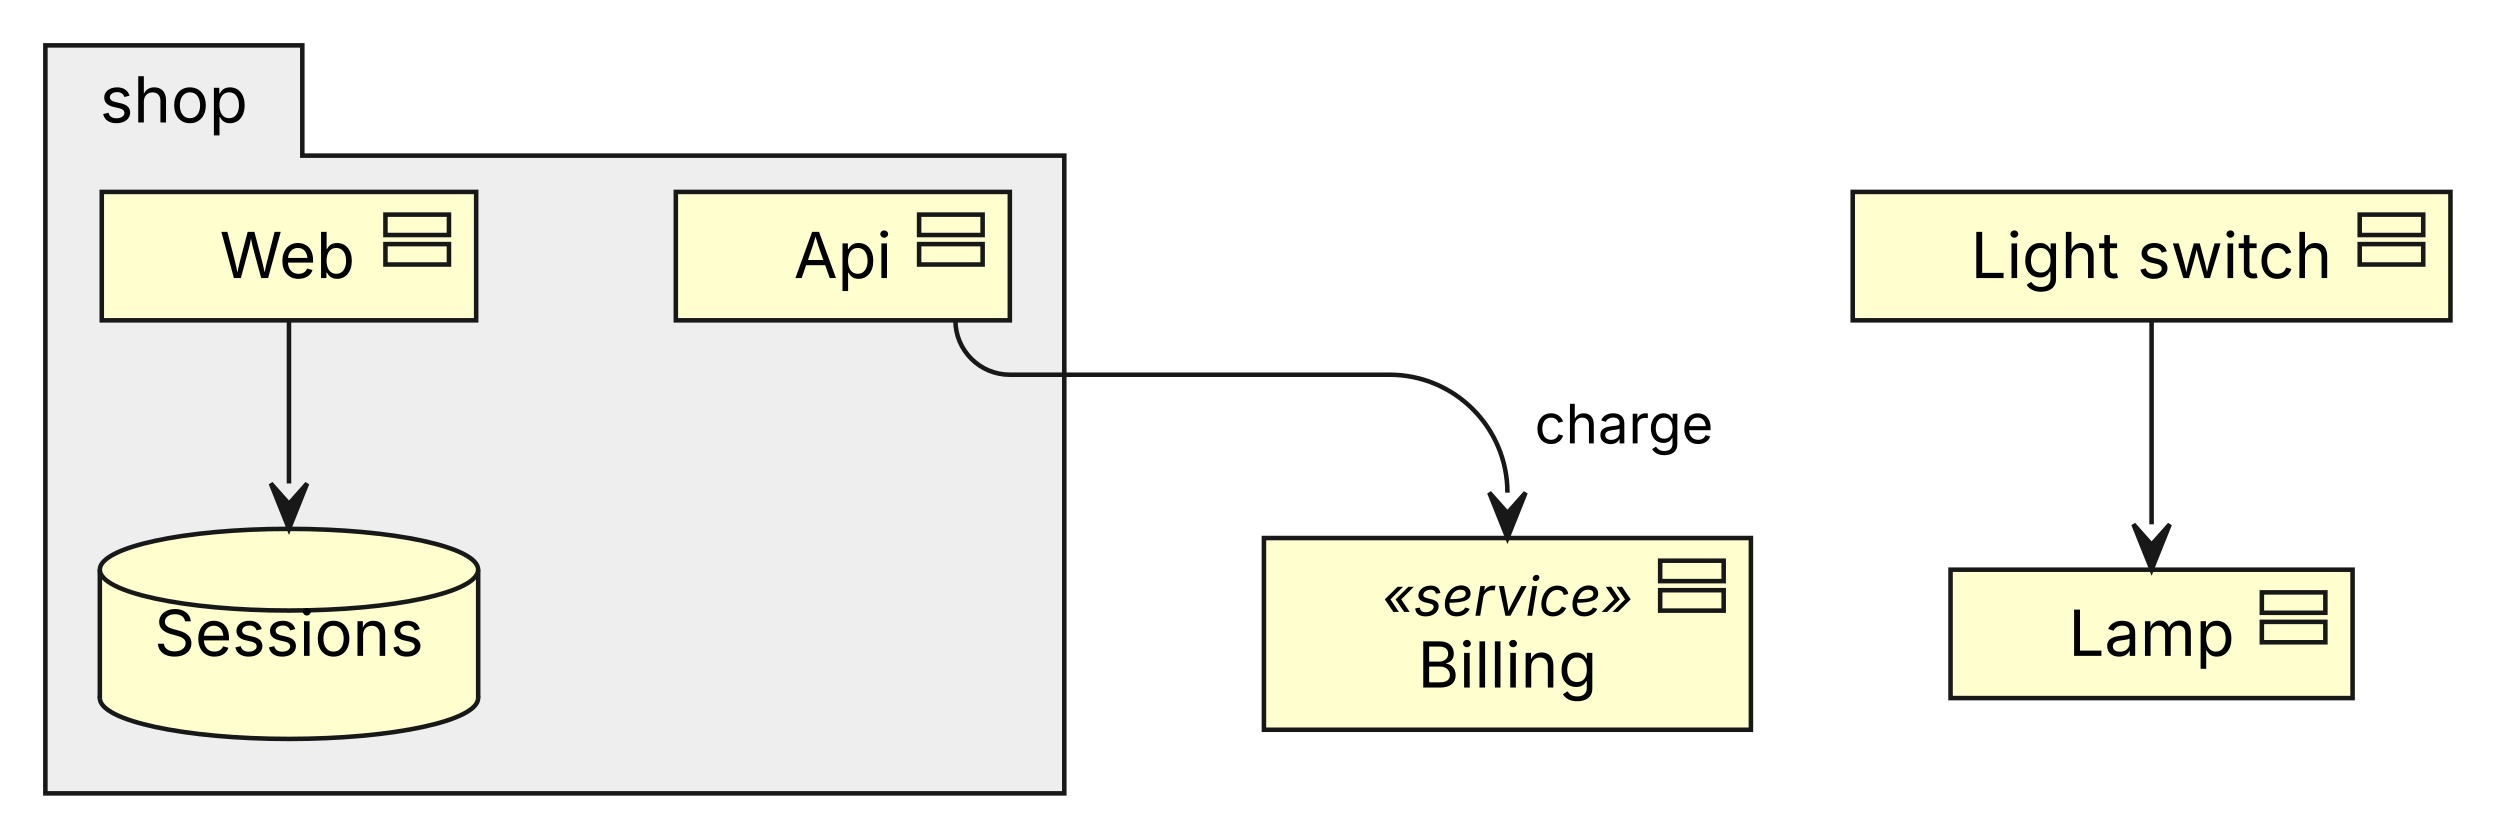
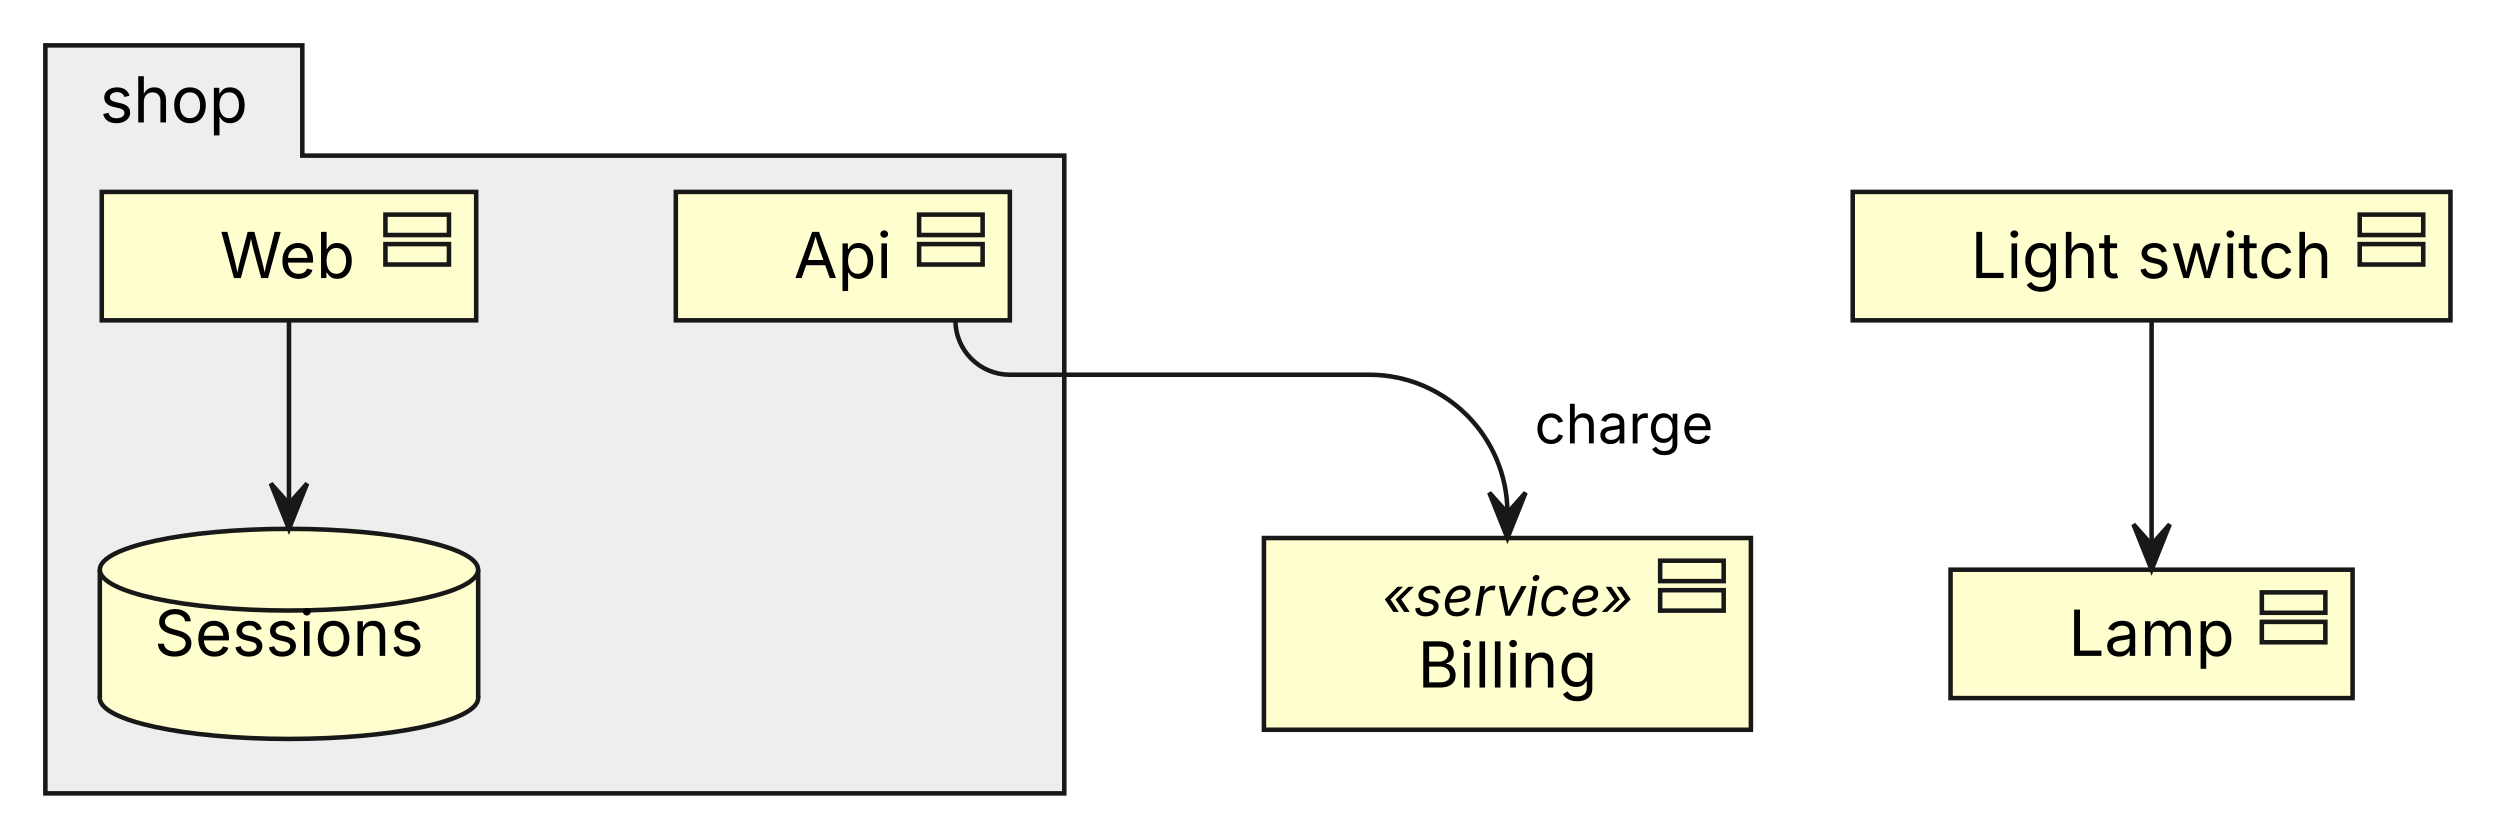
<svg xmlns="http://www.w3.org/2000/svg" width="551" height="185" viewBox="0 0 551 185" data-omaspec="parts">
  <g transform="translate(10,10)">
    <g>
      <g class="package-shop" id="package-shop">
        <polygon points="56.63,24.3 56.63,0 0,0 0,164.86 224.57,164.86 224.57,24.3" fill="#EEEEEE" stroke="#181818" stroke-width="1" />
      </g>
      <g class="component-Front" id="component-Front">
        <rect x="12.43" y="32.3" width="82.52" height="28.3" fill="#FEFECE" stroke="#181818" stroke-width="1" />
        <rect x="74.95" y="37.3" width="14" height="4.5" fill="none" stroke="#181818" stroke-width="1" />
        <rect x="74.95" y="43.8" width="14" height="4.5" fill="none" stroke="#181818" stroke-width="1" />
      </g>
      <g class="component-Api" id="component-Api">
        <rect x="138.95" y="32.3" width="73.62" height="28.3" fill="#FEFECE" stroke="#181818" stroke-width="1" />
        <rect x="192.57" y="37.3" width="14" height="4.5" fill="none" stroke="#181818" stroke-width="1" />
        <rect x="192.57" y="43.8" width="14" height="4.5" fill="none" stroke="#181818" stroke-width="1" />
      </g>
      <g class="database-Sessions" id="database-Sessions">
        <ellipse cx="53.69" cy="143.86" rx="41.69" ry="9" fill="#FEFECE" stroke="#181818" stroke-width="1" />
        <rect x="12" y="115.56" width="83.39" height="28.3" fill="#FEFECE" />
        <line x1="12" y1="115.56" x2="12" y2="143.86" fill="none" stroke="#181818" stroke-width="1" />
        <line x1="95.39" y1="115.56" x2="95.39" y2="143.86" fill="none" stroke="#181818" stroke-width="1" />
        <ellipse cx="53.69" cy="115.56" rx="41.69" ry="9" fill="#FEFECE" stroke="#181818" stroke-width="1" />
      </g>
      <g class="component-Billing" id="component-Billing">
        <rect x="268.57" y="108.58" width="107.33" height="42.26" fill="#FEFECE" stroke="#181818" stroke-width="1" />
        <rect x="355.9" y="113.58" width="14" height="4.5" fill="none" stroke="#181818" stroke-width="1" />
        <rect x="355.9" y="120.08" width="14" height="4.5" fill="none" stroke="#181818" stroke-width="1" />
      </g>
      <g class="component-Lamp" id="component-Lamp">
        <rect x="419.9" y="115.56" width="88.61" height="28.3" fill="#FEFECE" stroke="#181818" stroke-width="1" />
        <rect x="488.51" y="120.56" width="14" height="4.5" fill="none" stroke="#181818" stroke-width="1" />
        <rect x="488.51" y="127.06" width="14" height="4.5" fill="none" stroke="#181818" stroke-width="1" />
      </g>
      <g class="component-Light_20_switch" id="component-Light_20_switch">
        <rect x="398.34" y="32.3" width="131.74" height="28.3" fill="#FEFECE" stroke="#181818" stroke-width="1" />
        <rect x="510.08" y="37.3" width="14" height="4.5" fill="none" stroke="#181818" stroke-width="1" />
        <rect x="510.08" y="43.8" width="14" height="4.5" fill="none" stroke="#181818" stroke-width="1" />
      </g>
    </g>
    <g id="lines">
      <g class="link-Light_20_switch-Lamp" id="link-Light_20_switch-Lamp">
-         <polyline points="464.21,60.59 464.21,105.56" fill="none" stroke="#181818" stroke-width="1" />
+         <polyline points="464.21,60.59 464.21,110.06" fill="none" stroke="#181818" stroke-width="1" />
      </g>
      <g class="link-Api-Billing-charge" id="link-Api-Billing-charge">
-         <path d="M200.57,60.59 L200.57,60.59 C200.57,67.22 205.94,72.59 212.57,72.59 L296.25,72.59 C310.6,72.59 322.24,84.23 322.24,98.58 L322.24,98.58" fill="none" stroke="#181818" stroke-width="1" />
+         <path d="M200.57,60.59 L200.57,60.59 C200.57,67.22 205.94,72.59 212.57,72.59 L291.75,72.59 C308.59,72.59 322.24,86.24 322.24,103.08 L322.24,103.08" fill="none" stroke="#181818" stroke-width="1" />
      </g>
      <g class="link-Front-Sessions" id="link-Front-Sessions">
-         <polyline points="53.69,60.59 53.69,96.56" fill="none" stroke="#181818" stroke-width="1" />
+         <polyline points="53.69,60.59 53.69,101.06" fill="none" stroke="#181818" stroke-width="1" />
      </g>
      <g class="link-Light_20_switch-Lamp">
        <polygon points="460.21,105.56 464.21,115.56 468.21,105.56 464.21,110.06" fill="#181818" stroke="#181818" stroke-width="1" />
      </g>
      <g class="link-Api-Billing-charge">
        <polygon points="318.24,98.58 322.24,108.58 326.24,98.58 322.24,103.08" fill="#181818" stroke="#181818" stroke-width="1" />
      </g>
      <g class="link-Front-Sessions">
        <polygon points="49.69,96.56 53.69,106.56 57.69,96.56 53.69,101.06" fill="#181818" stroke="#181818" stroke-width="1" />
      </g>
    </g>
    <g>
      <g class="package-shop">
        <text font-family="Inter, Arial, Liberation Sans, Arimo, Helvetica, Nimbus Sans, sans-serif" xml:space="preserve">
          <tspan x="12" y="16.99" font-size="14" fill="#000000" textLength="32.63" lengthAdjust="spacing">shop</tspan>
        </text>
      </g>
      <g class="component-Front">
        <text font-family="Inter, Arial, Liberation Sans, Arimo, Helvetica, Nimbus Sans, sans-serif" xml:space="preserve">
          <tspan x="38.43" y="51.29" font-size="14" fill="#000000" textLength="30.52" lengthAdjust="spacing">Web</tspan>
        </text>
      </g>
      <g class="component-Api">
        <text font-family="Inter, Arial, Liberation Sans, Arimo, Helvetica, Nimbus Sans, sans-serif" xml:space="preserve">
          <tspan x="164.95" y="51.29" font-size="14" fill="#000000" textLength="21.62" lengthAdjust="spacing">Api</tspan>
        </text>
      </g>
      <g class="database-Sessions">
        <text font-family="Inter, Arial, Liberation Sans, Arimo, Helvetica, Nimbus Sans, sans-serif" xml:space="preserve">
          <tspan x="24" y="134.55" font-size="14" fill="#000000" textLength="59.39" lengthAdjust="spacing">Sessions</tspan>
        </text>
      </g>
      <g class="component-Billing">
        <text font-family="Inter, Arial, Liberation Sans, Arimo, Helvetica, Nimbus Sans, sans-serif" xml:space="preserve">
          <tspan x="294.57" y="125.71" font-size="12" fill="#000000" font-style="italic" textLength="55.33" lengthAdjust="spacing">«service»</tspan>
        </text>
        <text font-family="Inter, Arial, Liberation Sans, Arimo, Helvetica, Nimbus Sans, sans-serif" xml:space="preserve">
          <tspan x="302.45" y="141.54" font-size="14" fill="#000000" textLength="39.56" lengthAdjust="spacing">Billing</tspan>
        </text>
      </g>
      <g class="component-Lamp">
        <text font-family="Inter, Arial, Liberation Sans, Arimo, Helvetica, Nimbus Sans, sans-serif" xml:space="preserve">
          <tspan x="445.9" y="134.55" font-size="14" fill="#000000" textLength="36.61" lengthAdjust="spacing">Lamp</tspan>
        </text>
      </g>
      <g class="component-Light_20_switch">
        <text font-family="Inter, Arial, Liberation Sans, Arimo, Helvetica, Nimbus Sans, sans-serif" xml:space="preserve">
          <tspan x="424.34" y="51.29" font-size="14" fill="#000000" textLength="79.74" lengthAdjust="spacing">Light switch</tspan>
        </text>
      </g>
      <g class="link-Api-Billing-charge">
        <text font-family="Inter, Arial, Liberation Sans, Arimo, Helvetica, Nimbus Sans, sans-serif" xml:space="preserve">
          <tspan x="328.24" y="87.73" font-size="12" fill="#000000" textLength="39.55" lengthAdjust="spacing">charge</tspan>
        </text>
      </g>
    </g>
  </g>
</svg>
